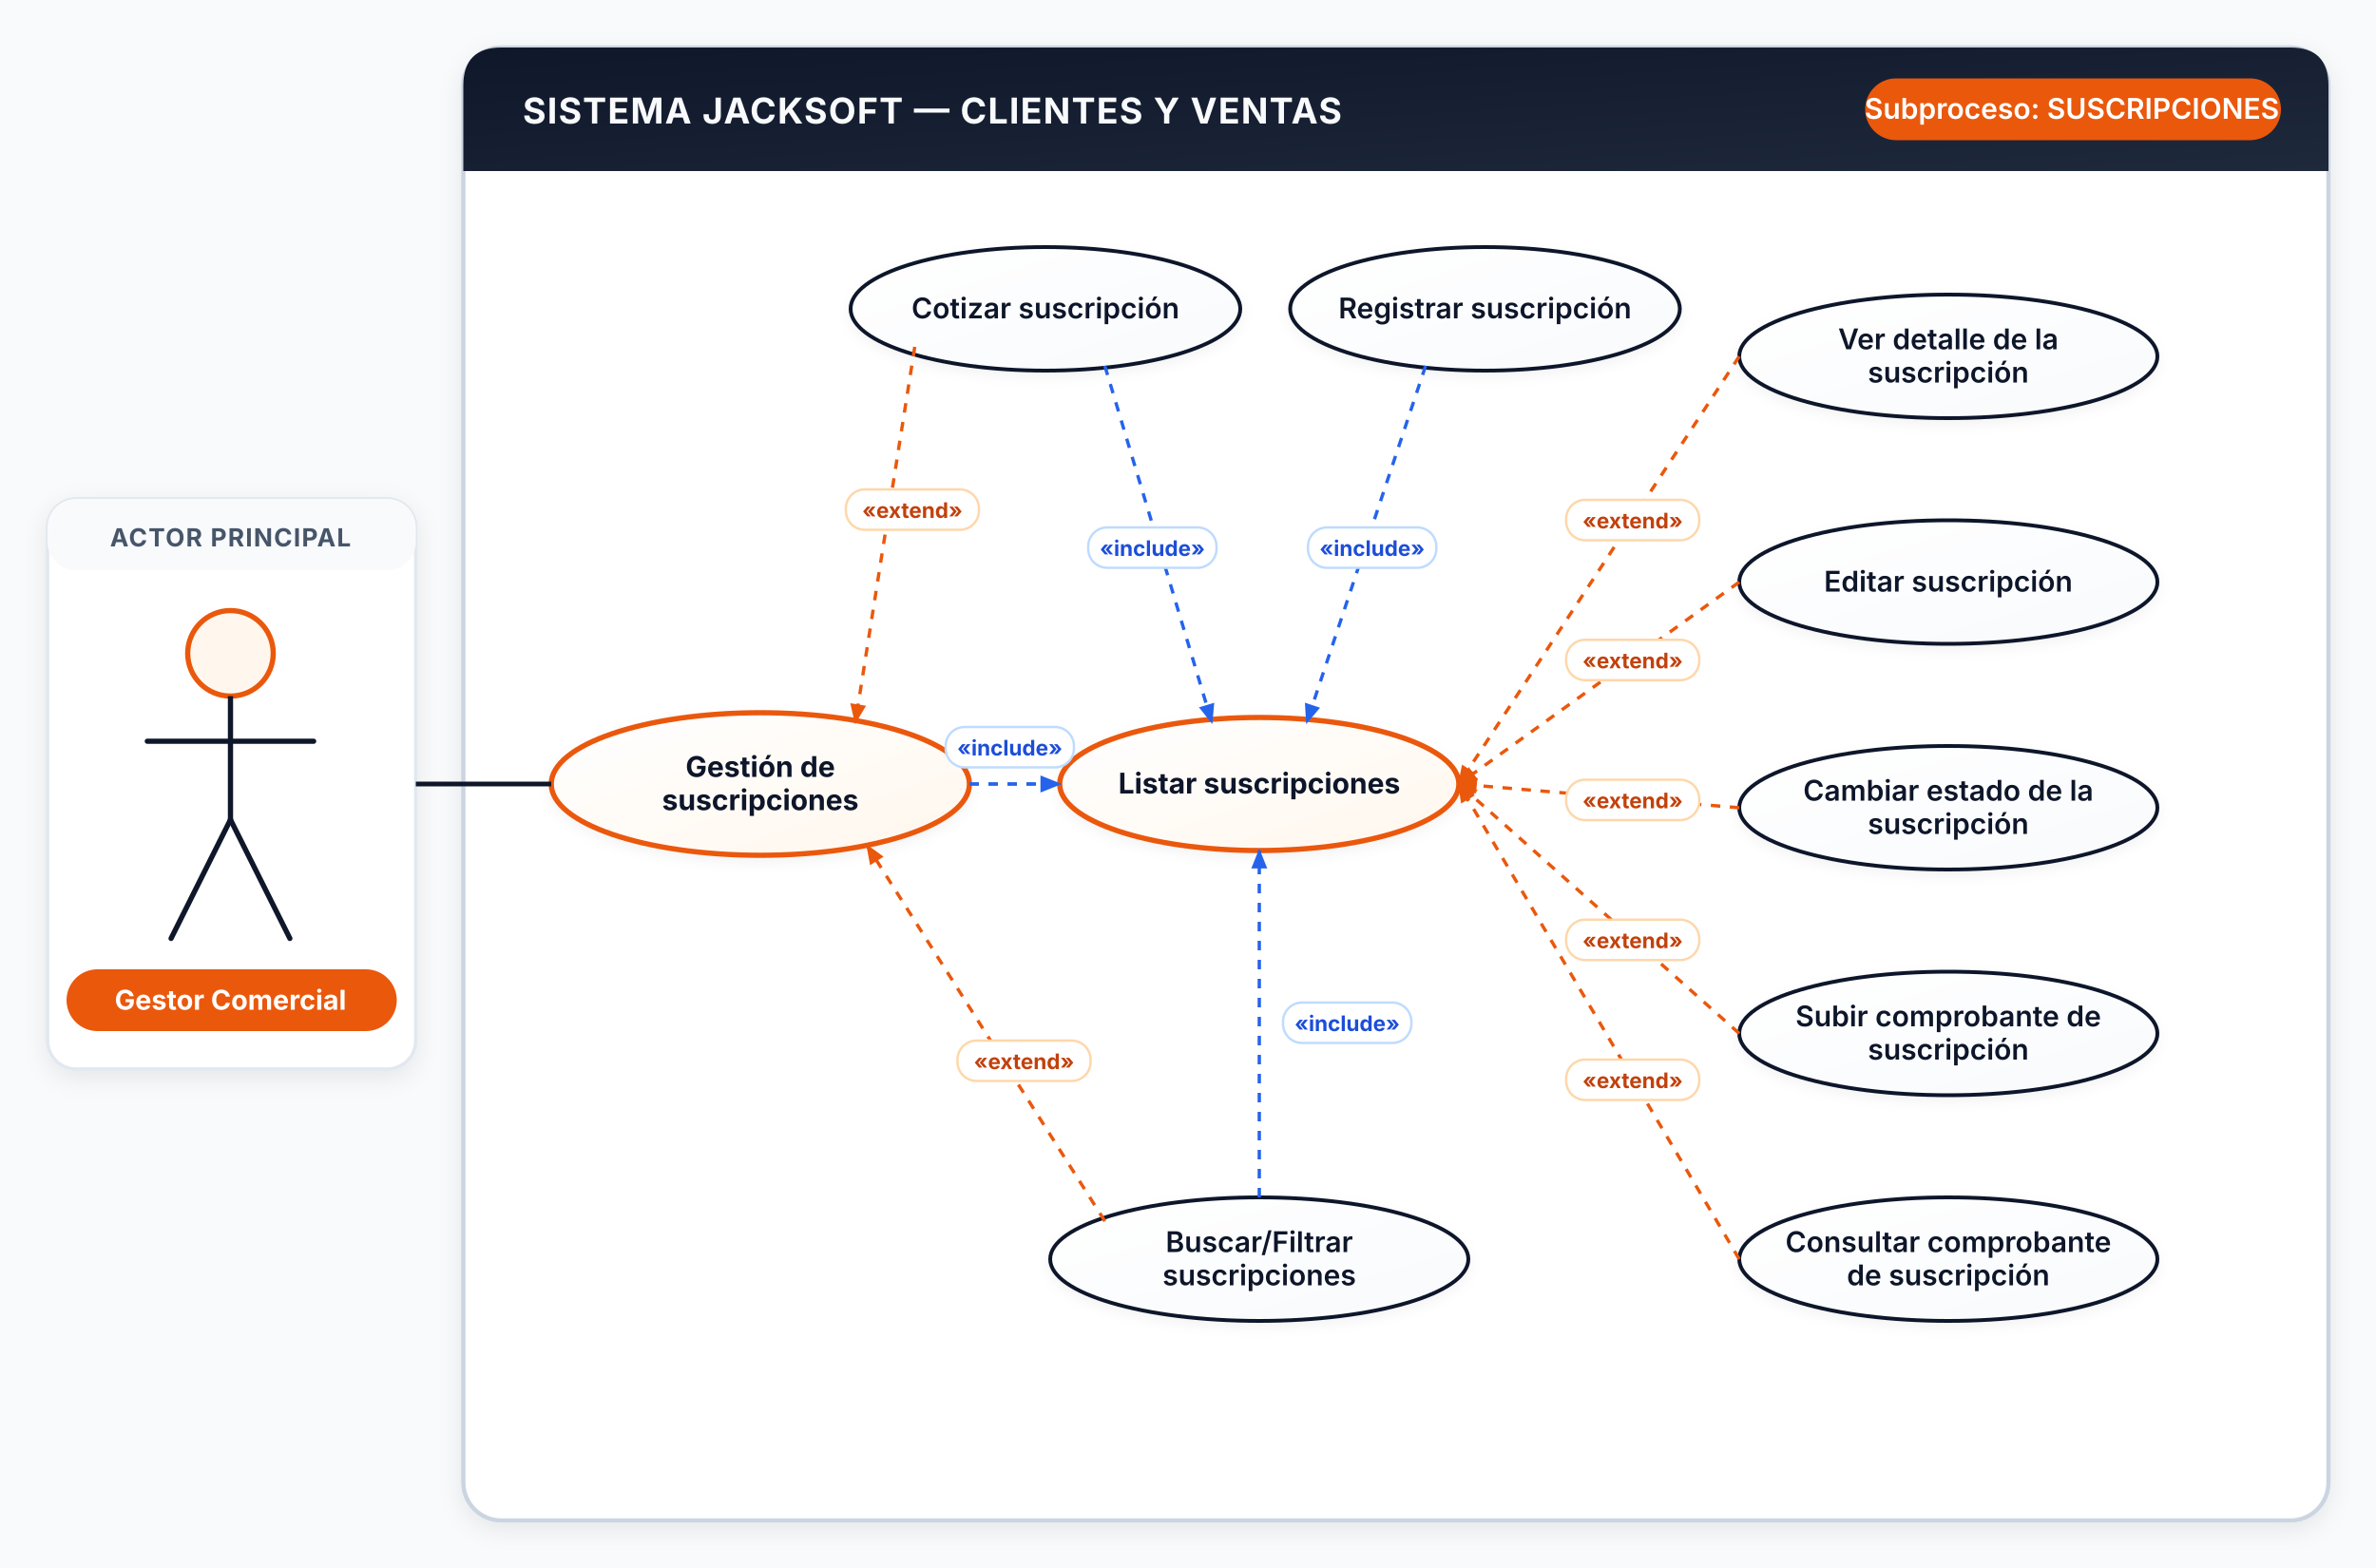
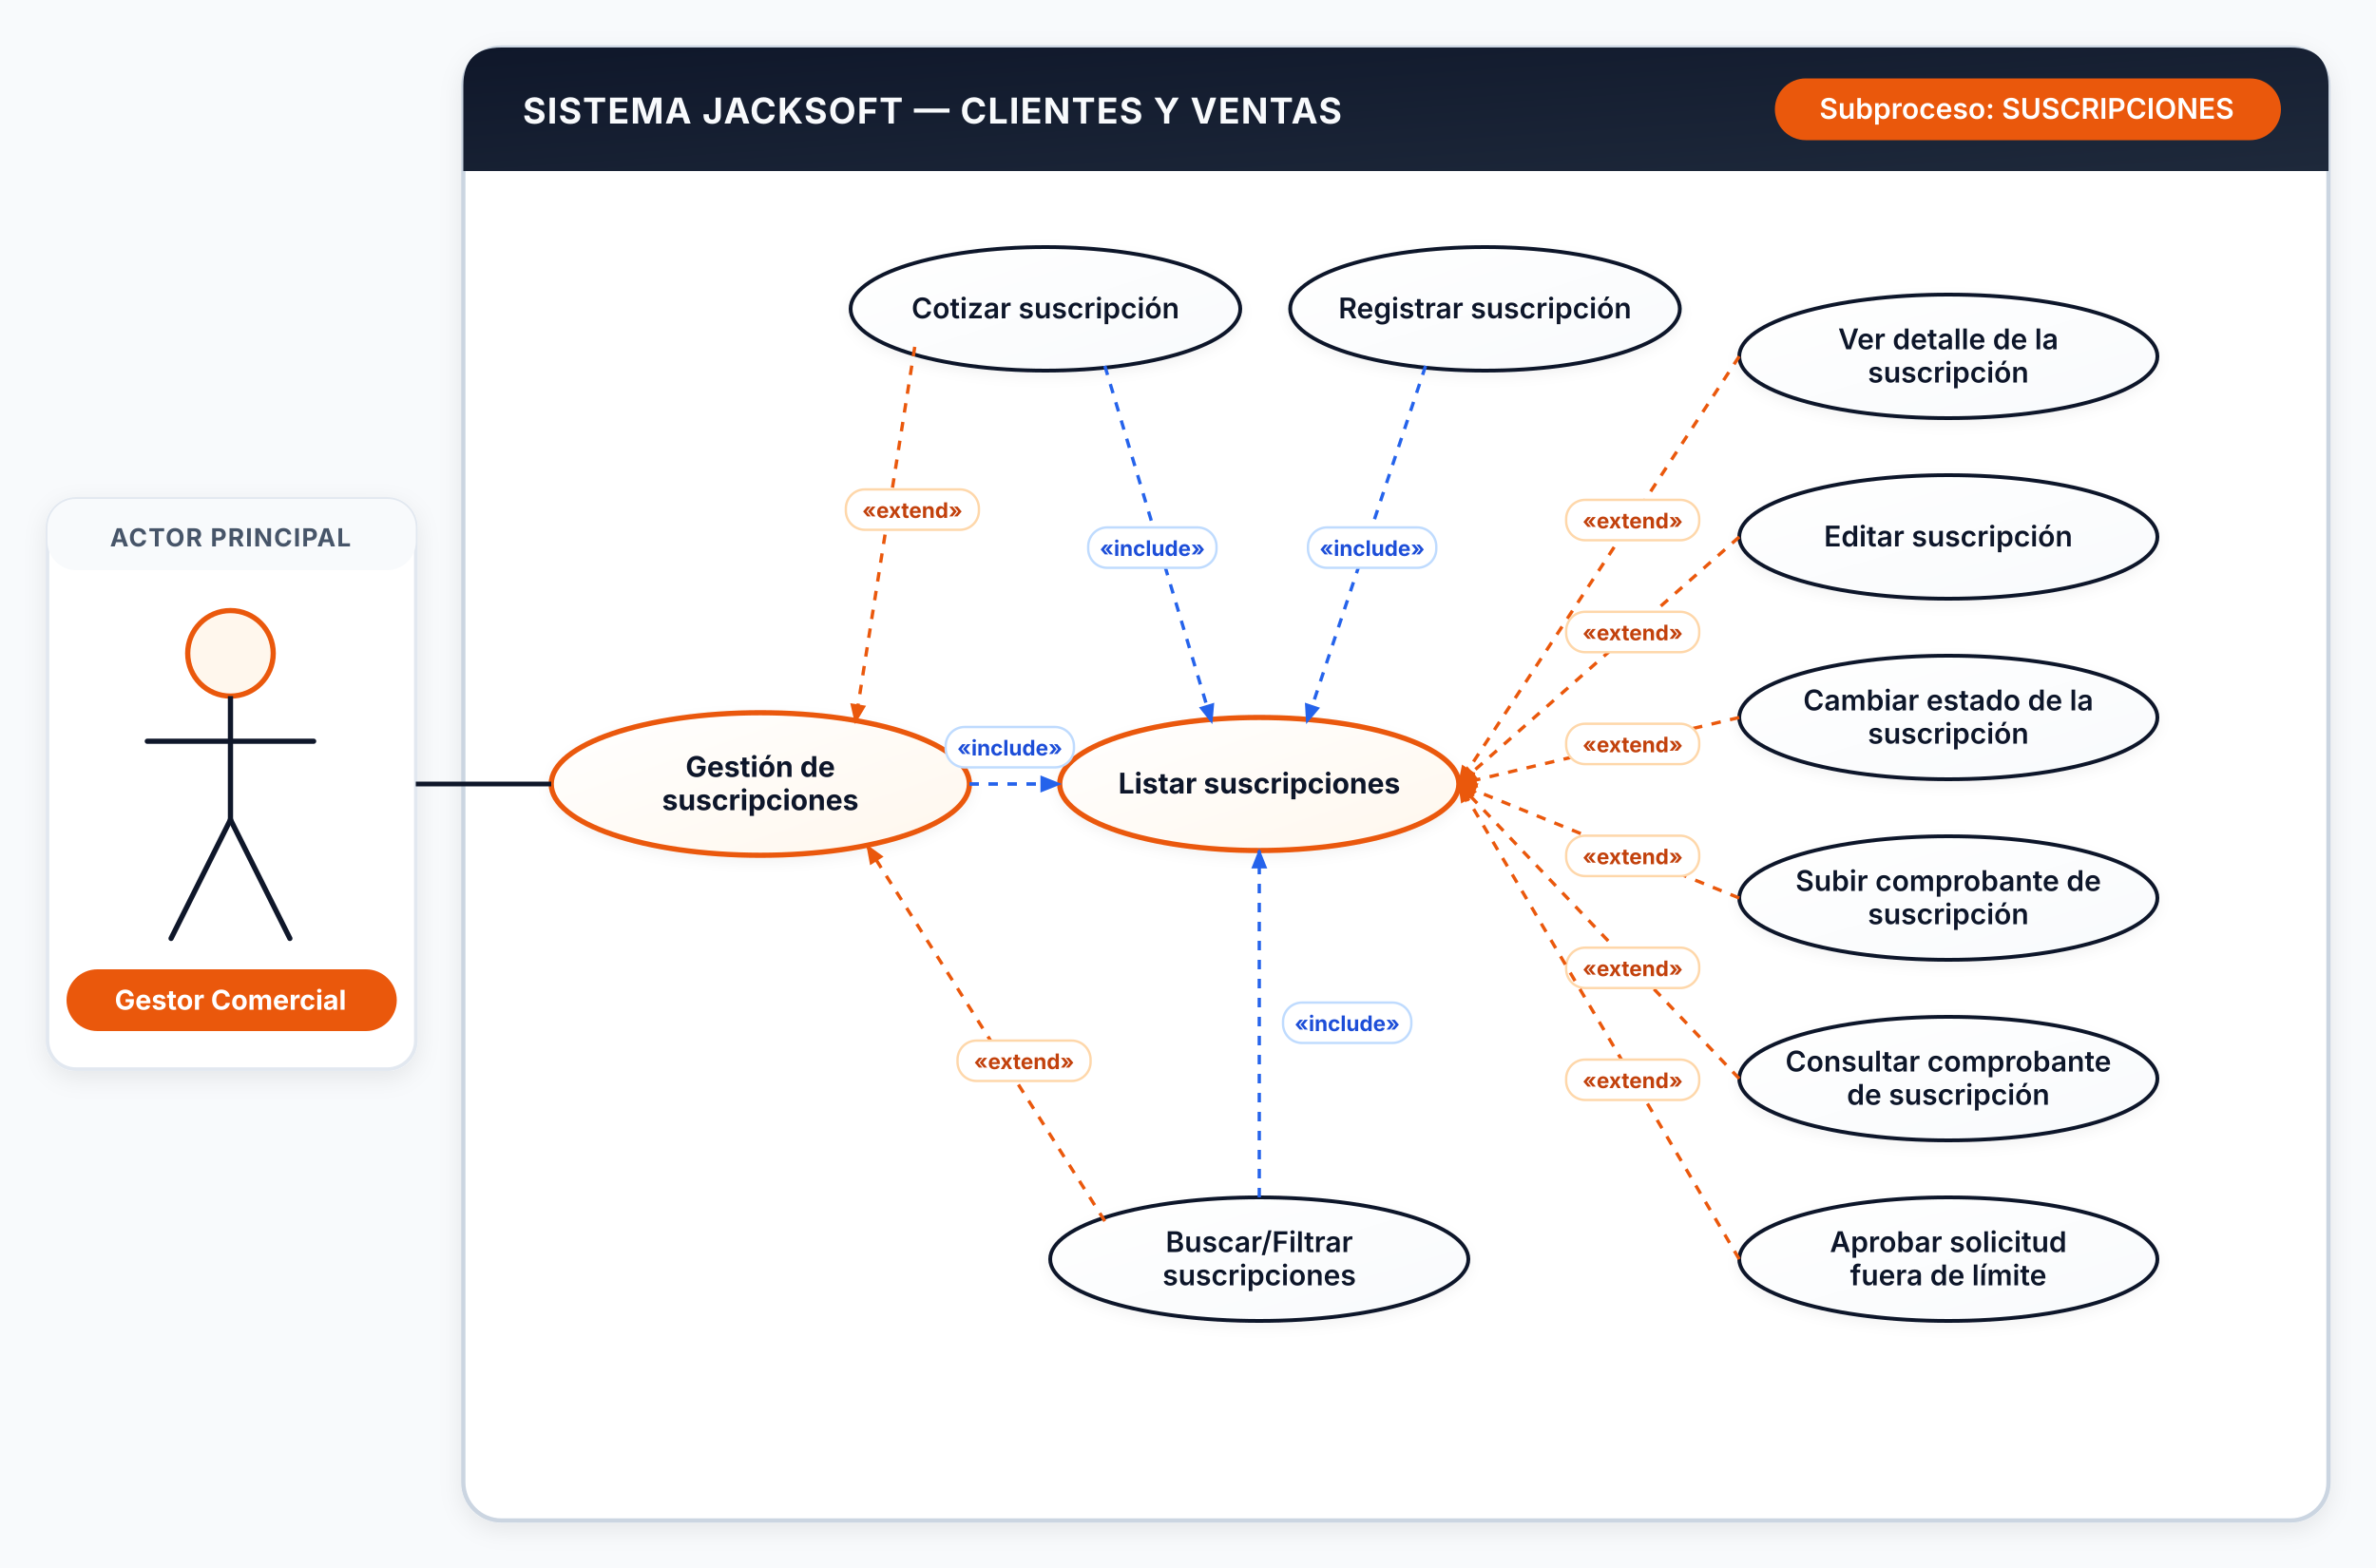
<svg xmlns="http://www.w3.org/2000/svg" width="1000" height="660" viewBox="0 0 1000 660">
  <defs>
    <linearGradient id="headerGrad" x1="0%" y1="0%" x2="100%" y2="100%">
      <stop offset="0%" stop-color="#0f172a" />
      <stop offset="100%" stop-color="#1e293b" />
    </linearGradient>
    <linearGradient id="hubUcGrad" x1="0%" y1="0%" x2="100%" y2="100%">
      <stop offset="0%" stop-color="#ffffff" />
      <stop offset="100%" stop-color="#fff7ed" />
    </linearGradient>
    <linearGradient id="ucGrad" x1="0%" y1="0%" x2="100%" y2="100%">
      <stop offset="0%" stop-color="#ffffff" />
      <stop offset="100%" stop-color="#f8fafc" />
    </linearGradient>
    <marker id="extendArrow" viewBox="0 0 10 10" refX="9" refY="5" markerWidth="6" markerHeight="6" orient="auto-start-reverse">
      <path d="M 0 1 L 10 5 L 0 9 z" fill="#ea580c" />
    </marker>
    <marker id="includeArrow" viewBox="0 0 10 10" refX="9" refY="5" markerWidth="6" markerHeight="6" orient="auto-start-reverse">
      <path d="M 0 1 L 10 5 L 0 9 z" fill="#2563eb" />
    </marker>
    <filter id="cardShadow" x="-10%" y="-10%" width="120%" height="125%" filterUnits="userSpaceOnUse">
      <feDropShadow dx="0" dy="3" stdDeviation="5" flood-color="#0f172a" flood-opacity="0.08" />
    </filter>
    <filter id="pillShadow" x="-10%" y="-10%" width="120%" height="130%" filterUnits="userSpaceOnUse">
      <feDropShadow dx="0" dy="2" stdDeviation="2.5" flood-color="#000000" flood-opacity="0.05" />
    </filter>
  </defs>
  <rect width="100%" height="100%" fill="#f8fafc" />
  <rect x="195" y="20" width="785" height="620" rx="16" fill="#ffffff" stroke="#cbd5e1" stroke-width="1.8" filter="url(#cardShadow)" />
  <path d="M 195 36 Q 195 20 211 20 L 964 20 Q 980 20 980 36 L 980 72 L 195 72 Z" fill="url(#headerGrad)" />
  <text x="220" y="52" font-family="'Inter', -apple-system, sans-serif" font-size="15" font-weight="700" fill="#f8fafc" letter-spacing="0.5">
    SISTEMA JACKSOFT — CLIENTES Y VENTAS
  </text>
-   <rect x="785" y="33" width="175" height="26" rx="13" fill="#ea580c" />
-   <text x="872" y="50" font-family="'Inter', -apple-system, sans-serif" font-size="12" font-weight="600" fill="#ffffff" text-anchor="middle">
+   <rect x="747" y="33" width="213" height="26" rx="13" fill="#ea580c" />
+   <text x="853" y="50" font-family="'Inter', -apple-system, sans-serif" font-size="12" font-weight="600" fill="#ffffff" text-anchor="middle">
    Subproceso: SUSCRIPCIONES
  </text>
  <rect x="20" y="210.0" width="155" height="240" rx="12" fill="#ffffff" stroke="#e2e8f0" stroke-width="1.5" filter="url(#cardShadow)" />
  <rect x="20" y="210.0" width="155" height="30" rx="12" fill="#f8fafc" />
  <text x="97" y="230.0" font-family="'Inter', -apple-system, sans-serif" font-size="10.5" font-weight="700" fill="#475569" text-anchor="middle" letter-spacing="0.5">
    ACTOR PRINCIPAL
  </text>
  <circle cx="97" cy="275.0" r="18" fill="#fff7ed" stroke="#ea580c" stroke-width="2.2" />
  <line x1="97" y1="293.0" x2="97" y2="345.0" stroke="#0f172a" stroke-width="2.2" />
  <line x1="62" y1="312.0" x2="132" y2="312.0" stroke="#0f172a" stroke-width="2.2" stroke-linecap="round" />
  <line x1="97" y1="345.0" x2="72" y2="395.0" stroke="#0f172a" stroke-width="2.2" stroke-linecap="round" />
  <line x1="97" y1="345.0" x2="122" y2="395.0" stroke="#0f172a" stroke-width="2.2" stroke-linecap="round" />
  <rect x="28" y="408.0" width="139" height="26" rx="13" fill="#ea580c" />
  <text x="97" y="425.0" font-family="'Inter', -apple-system, sans-serif" font-size="11.5" font-weight="700" fill="#ffffff" text-anchor="middle">
    Gestor Comercial
  </text>
  <g filter="url(#pillShadow)">
    <ellipse cx="320" cy="330.0" rx="88" ry="30" fill="url(#hubUcGrad)" stroke="#ea580c" stroke-width="2.2" />
    <text x="320" y="327.0" font-family="'Inter', sans-serif" font-size="12" font-weight="700" fill="#0f172a" text-anchor="middle">Gestión de</text>
    <text x="320" y="341.0" font-family="'Inter', sans-serif" font-size="12" font-weight="700" fill="#0f172a" text-anchor="middle">suscripciones</text>
  </g>
  <line x1="175" y1="330.0" x2="232" y2="330.0" stroke="#0f172a" stroke-width="2" />
  <g filter="url(#pillShadow)">
    <ellipse cx="530" cy="330.0" rx="84" ry="28" fill="url(#hubUcGrad)" stroke="#ea580c" stroke-width="2.2" />
    <text x="530" y="334.0" font-family="'Inter', sans-serif" font-size="12" font-weight="700" fill="#0f172a" text-anchor="middle">Listar suscripciones</text>
  </g>
  <line x1="408" y1="330.0" x2="446" y2="330.0" stroke="#2563eb" stroke-width="1.5" stroke-dasharray="4,4" marker-end="url(#includeArrow)" />
  <rect x="398.0" y="306.0" width="54" height="17" rx="8" fill="#ffffff" stroke="#bfdbfe" stroke-width="1" />
  <text x="425.0" y="318.0" font-family="'Inter', sans-serif" font-size="9" font-weight="700" fill="#1d4ed8" text-anchor="middle">«include»</text>
  <g filter="url(#pillShadow)">
    <ellipse cx="440" cy="130" rx="82" ry="26" fill="url(#ucGrad)" stroke="#0f172a" stroke-width="1.6" />
    <text x="440" y="134.0" font-family="'Inter', sans-serif" font-size="12" font-weight="600" fill="#0f172a" text-anchor="middle">Cotizar suscripción</text>
  </g>
  <g filter="url(#pillShadow)">
    <ellipse cx="625" cy="130" rx="82" ry="26" fill="url(#ucGrad)" stroke="#0f172a" stroke-width="1.6" />
    <text x="625" y="134.0" font-family="'Inter', sans-serif" font-size="12" font-weight="600" fill="#0f172a" text-anchor="middle">Registrar suscripción</text>
  </g>
  <line x1="385" y1="146" x2="360" y2="304.0" stroke="#ea580c" stroke-width="1.4" stroke-dasharray="4,4" marker-end="url(#extendArrow)" />
  <rect x="356.0" y="206.0" width="56" height="17" rx="8" fill="#ffffff" stroke="#fed7aa" stroke-width="1" />
  <text x="384.0" y="218.0" font-family="'Inter', sans-serif" font-size="9" font-weight="700" fill="#c2410c" text-anchor="middle">«extend»</text>
  <line x1="465" y1="154" x2="510" y2="304.0" stroke="#2563eb" stroke-width="1.4" stroke-dasharray="4,4" marker-end="url(#includeArrow)" />
  <rect x="458.0" y="222.0" width="54" height="17" rx="8" fill="#ffffff" stroke="#bfdbfe" stroke-width="1" />
  <text x="485.0" y="234.0" font-family="'Inter', sans-serif" font-size="9" font-weight="700" fill="#1d4ed8" text-anchor="middle">«include»</text>
  <line x1="600" y1="154" x2="550" y2="304.0" stroke="#2563eb" stroke-width="1.4" stroke-dasharray="4,4" marker-end="url(#includeArrow)" />
  <rect x="550.5" y="222.0" width="54" height="17" rx="8" fill="#ffffff" stroke="#bfdbfe" stroke-width="1" />
  <text x="577.5" y="234.0" font-family="'Inter', sans-serif" font-size="9" font-weight="700" fill="#1d4ed8" text-anchor="middle">«include»</text>
  <g filter="url(#pillShadow)">
    <ellipse cx="530" cy="530" rx="88" ry="26" fill="url(#ucGrad)" stroke="#0f172a" stroke-width="1.6" />
    <text x="530" y="527.0" font-family="'Inter', sans-serif" font-size="12" font-weight="600" fill="#0f172a" text-anchor="middle">Buscar/Filtrar</text>
    <text x="530" y="541.0" font-family="'Inter', sans-serif" font-size="12" font-weight="600" fill="#0f172a" text-anchor="middle">suscripciones</text>
  </g>
  <line x1="465" y1="514" x2="365" y2="356.0" stroke="#ea580c" stroke-width="1.4" stroke-dasharray="4,4" marker-end="url(#extendArrow)" />
  <rect x="403.0" y="438.0" width="56" height="17" rx="8" fill="#ffffff" stroke="#fed7aa" stroke-width="1" />
  <text x="431.0" y="450.0" font-family="'Inter', sans-serif" font-size="9" font-weight="700" fill="#c2410c" text-anchor="middle">«extend»</text>
  <line x1="530" y1="504" x2="530" y2="358.0" stroke="#2563eb" stroke-width="1.4" stroke-dasharray="4,4" marker-end="url(#includeArrow)" />
  <rect x="540" y="422.0" width="54" height="17" rx="8" fill="#ffffff" stroke="#bfdbfe" stroke-width="1" />
  <text x="567" y="434.0" font-family="'Inter', sans-serif" font-size="9" font-weight="700" fill="#1d4ed8" text-anchor="middle">«include»</text>
  <g filter="url(#pillShadow)">
    <ellipse cx="820" cy="150.0" rx="88" ry="26" fill="url(#ucGrad)" stroke="#0f172a" stroke-width="1.6" />
    <text x="820" y="147.0" font-family="'Inter', sans-serif" font-size="12" font-weight="600" fill="#0f172a" text-anchor="middle">Ver detalle de la</text>
    <text x="820" y="161.0" font-family="'Inter', sans-serif" font-size="12" font-weight="600" fill="#0f172a" text-anchor="middle">suscripción</text>
  </g>
  <line x1="732" y1="150.0" x2="614" y2="330.0" stroke="#ea580c" stroke-width="1.4" stroke-dasharray="4,4" marker-end="url(#extendArrow)" />
  <rect x="659.16" y="210.4" width="56" height="17" rx="8" fill="#ffffff" stroke="#fed7aa" stroke-width="1" />
  <text x="687.16" y="222.4" font-family="'Inter', sans-serif" font-size="9" font-weight="700" fill="#c2410c" text-anchor="middle">«extend»</text>
  <g filter="url(#pillShadow)">
-     <ellipse cx="820" cy="245.0" rx="88" ry="26" fill="url(#ucGrad)" stroke="#0f172a" stroke-width="1.6" />
-     <text x="820" y="249.0" font-family="'Inter', sans-serif" font-size="12" font-weight="600" fill="#0f172a" text-anchor="middle">Editar suscripción</text>
+     <ellipse cx="820" cy="226.0" rx="88" ry="26" fill="url(#ucGrad)" stroke="#0f172a" stroke-width="1.6" />
+     <text x="820" y="230.0" font-family="'Inter', sans-serif" font-size="12" font-weight="600" fill="#0f172a" text-anchor="middle">Editar suscripción</text>
  </g>
-   <line x1="732" y1="245.0" x2="614" y2="330.0" stroke="#ea580c" stroke-width="1.4" stroke-dasharray="4,4" marker-end="url(#extendArrow)" />
-   <rect x="659.16" y="269.3" width="56" height="17" rx="8" fill="#ffffff" stroke="#fed7aa" stroke-width="1" />
-   <text x="687.16" y="281.3" font-family="'Inter', sans-serif" font-size="9" font-weight="700" fill="#c2410c" text-anchor="middle">«extend»</text>
+   <line x1="732" y1="226.0" x2="614" y2="330.0" stroke="#ea580c" stroke-width="1.4" stroke-dasharray="4,4" marker-end="url(#extendArrow)" />
+   <rect x="659.16" y="257.52" width="56" height="17" rx="8" fill="#ffffff" stroke="#fed7aa" stroke-width="1" />
+   <text x="687.16" y="269.52" font-family="'Inter', sans-serif" font-size="9" font-weight="700" fill="#c2410c" text-anchor="middle">«extend»</text>
  <g filter="url(#pillShadow)">
-     <ellipse cx="820" cy="340.0" rx="88" ry="26" fill="url(#ucGrad)" stroke="#0f172a" stroke-width="1.6" />
-     <text x="820" y="337.0" font-family="'Inter', sans-serif" font-size="12" font-weight="600" fill="#0f172a" text-anchor="middle">Cambiar estado de la</text>
-     <text x="820" y="351.0" font-family="'Inter', sans-serif" font-size="12" font-weight="600" fill="#0f172a" text-anchor="middle">suscripción</text>
+     <ellipse cx="820" cy="302.0" rx="88" ry="26" fill="url(#ucGrad)" stroke="#0f172a" stroke-width="1.6" />
+     <text x="820" y="299.0" font-family="'Inter', sans-serif" font-size="12" font-weight="600" fill="#0f172a" text-anchor="middle">Cambiar estado de la</text>
+     <text x="820" y="313.0" font-family="'Inter', sans-serif" font-size="12" font-weight="600" fill="#0f172a" text-anchor="middle">suscripción</text>
  </g>
-   <line x1="732" y1="340.0" x2="614" y2="330.0" stroke="#ea580c" stroke-width="1.4" stroke-dasharray="4,4" marker-end="url(#extendArrow)" />
-   <rect x="659.16" y="328.2" width="56" height="17" rx="8" fill="#ffffff" stroke="#fed7aa" stroke-width="1" />
-   <text x="687.16" y="340.2" font-family="'Inter', sans-serif" font-size="9" font-weight="700" fill="#c2410c" text-anchor="middle">«extend»</text>
+   <line x1="732" y1="302.0" x2="614" y2="330.0" stroke="#ea580c" stroke-width="1.4" stroke-dasharray="4,4" marker-end="url(#extendArrow)" />
+   <rect x="659.16" y="304.64" width="56" height="17" rx="8" fill="#ffffff" stroke="#fed7aa" stroke-width="1" />
+   <text x="687.16" y="316.64" font-family="'Inter', sans-serif" font-size="9" font-weight="700" fill="#c2410c" text-anchor="middle">«extend»</text>
  <g filter="url(#pillShadow)">
-     <ellipse cx="820" cy="435.0" rx="88" ry="26" fill="url(#ucGrad)" stroke="#0f172a" stroke-width="1.6" />
-     <text x="820" y="432.0" font-family="'Inter', sans-serif" font-size="12" font-weight="600" fill="#0f172a" text-anchor="middle">Subir comprobante de</text>
-     <text x="820" y="446.0" font-family="'Inter', sans-serif" font-size="12" font-weight="600" fill="#0f172a" text-anchor="middle">suscripción</text>
+     <ellipse cx="820" cy="378.0" rx="88" ry="26" fill="url(#ucGrad)" stroke="#0f172a" stroke-width="1.6" />
+     <text x="820" y="375.0" font-family="'Inter', sans-serif" font-size="12" font-weight="600" fill="#0f172a" text-anchor="middle">Subir comprobante de</text>
+     <text x="820" y="389.0" font-family="'Inter', sans-serif" font-size="12" font-weight="600" fill="#0f172a" text-anchor="middle">suscripción</text>
  </g>
-   <line x1="732" y1="435.0" x2="614" y2="330.0" stroke="#ea580c" stroke-width="1.4" stroke-dasharray="4,4" marker-end="url(#extendArrow)" />
-   <rect x="659.16" y="387.1" width="56" height="17" rx="8" fill="#ffffff" stroke="#fed7aa" stroke-width="1" />
-   <text x="687.16" y="399.1" font-family="'Inter', sans-serif" font-size="9" font-weight="700" fill="#c2410c" text-anchor="middle">«extend»</text>
+   <line x1="732" y1="378.0" x2="614" y2="330.0" stroke="#ea580c" stroke-width="1.4" stroke-dasharray="4,4" marker-end="url(#extendArrow)" />
+   <rect x="659.16" y="351.76" width="56" height="17" rx="8" fill="#ffffff" stroke="#fed7aa" stroke-width="1" />
+   <text x="687.16" y="363.76" font-family="'Inter', sans-serif" font-size="9" font-weight="700" fill="#c2410c" text-anchor="middle">«extend»</text>
+   <g filter="url(#pillShadow)">
+     <ellipse cx="820" cy="454.0" rx="88" ry="26" fill="url(#ucGrad)" stroke="#0f172a" stroke-width="1.6" />
+     <text x="820" y="451.0" font-family="'Inter', sans-serif" font-size="12" font-weight="600" fill="#0f172a" text-anchor="middle">Consultar comprobante</text>
+     <text x="820" y="465.0" font-family="'Inter', sans-serif" font-size="12" font-weight="600" fill="#0f172a" text-anchor="middle">de suscripción</text>
+   </g>
+   <line x1="732" y1="454.0" x2="614" y2="330.0" stroke="#ea580c" stroke-width="1.4" stroke-dasharray="4,4" marker-end="url(#extendArrow)" />
+   <rect x="659.16" y="398.88" width="56" height="17" rx="8" fill="#ffffff" stroke="#fed7aa" stroke-width="1" />
+   <text x="687.16" y="410.88" font-family="'Inter', sans-serif" font-size="9" font-weight="700" fill="#c2410c" text-anchor="middle">«extend»</text>
  <g filter="url(#pillShadow)">
    <ellipse cx="820" cy="530.0" rx="88" ry="26" fill="url(#ucGrad)" stroke="#0f172a" stroke-width="1.6" />
-     <text x="820" y="527.0" font-family="'Inter', sans-serif" font-size="12" font-weight="600" fill="#0f172a" text-anchor="middle">Consultar comprobante</text>
-     <text x="820" y="541.0" font-family="'Inter', sans-serif" font-size="12" font-weight="600" fill="#0f172a" text-anchor="middle">de suscripción</text>
+     <text x="820" y="527.0" font-family="'Inter', sans-serif" font-size="12" font-weight="600" fill="#0f172a" text-anchor="middle">Aprobar solicitud</text>
+     <text x="820" y="541.0" font-family="'Inter', sans-serif" font-size="12" font-weight="600" fill="#0f172a" text-anchor="middle">fuera de límite</text>
  </g>
  <line x1="732" y1="530.0" x2="614" y2="330.0" stroke="#ea580c" stroke-width="1.4" stroke-dasharray="4,4" marker-end="url(#extendArrow)" />
  <rect x="659.16" y="446.0" width="56" height="17" rx="8" fill="#ffffff" stroke="#fed7aa" stroke-width="1" />
  <text x="687.16" y="458.0" font-family="'Inter', sans-serif" font-size="9" font-weight="700" fill="#c2410c" text-anchor="middle">«extend»</text>
</svg>
